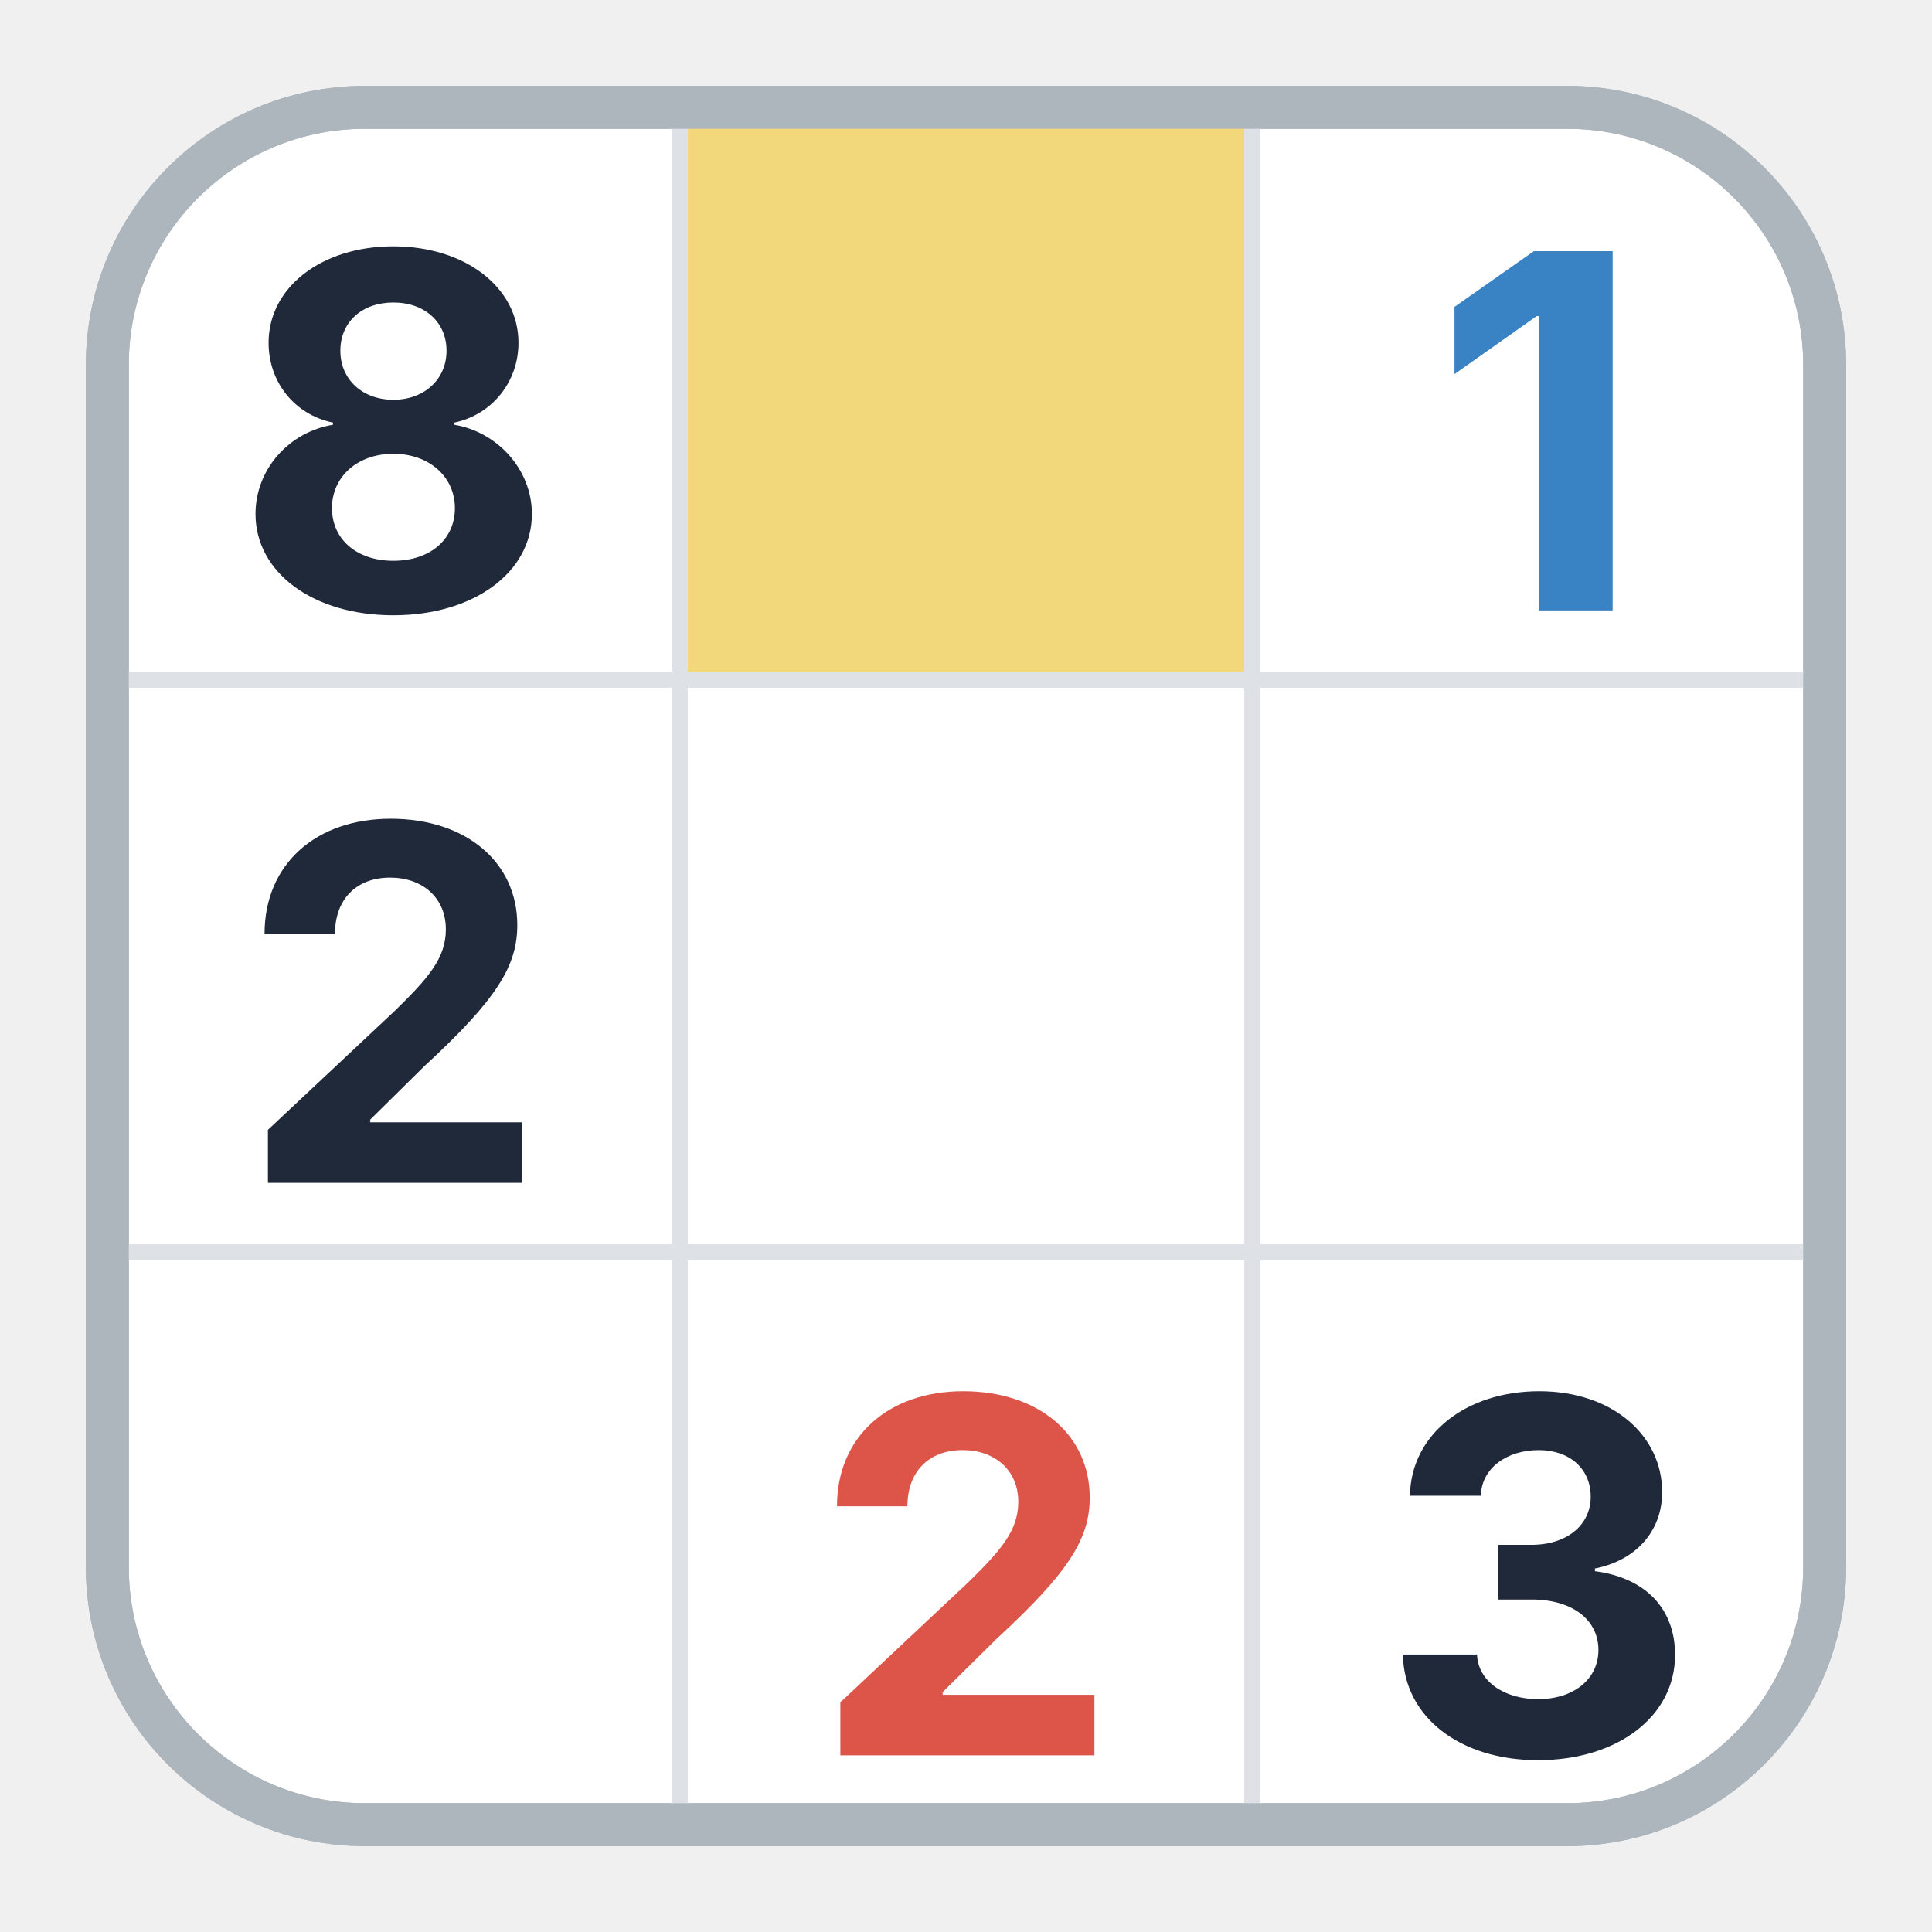
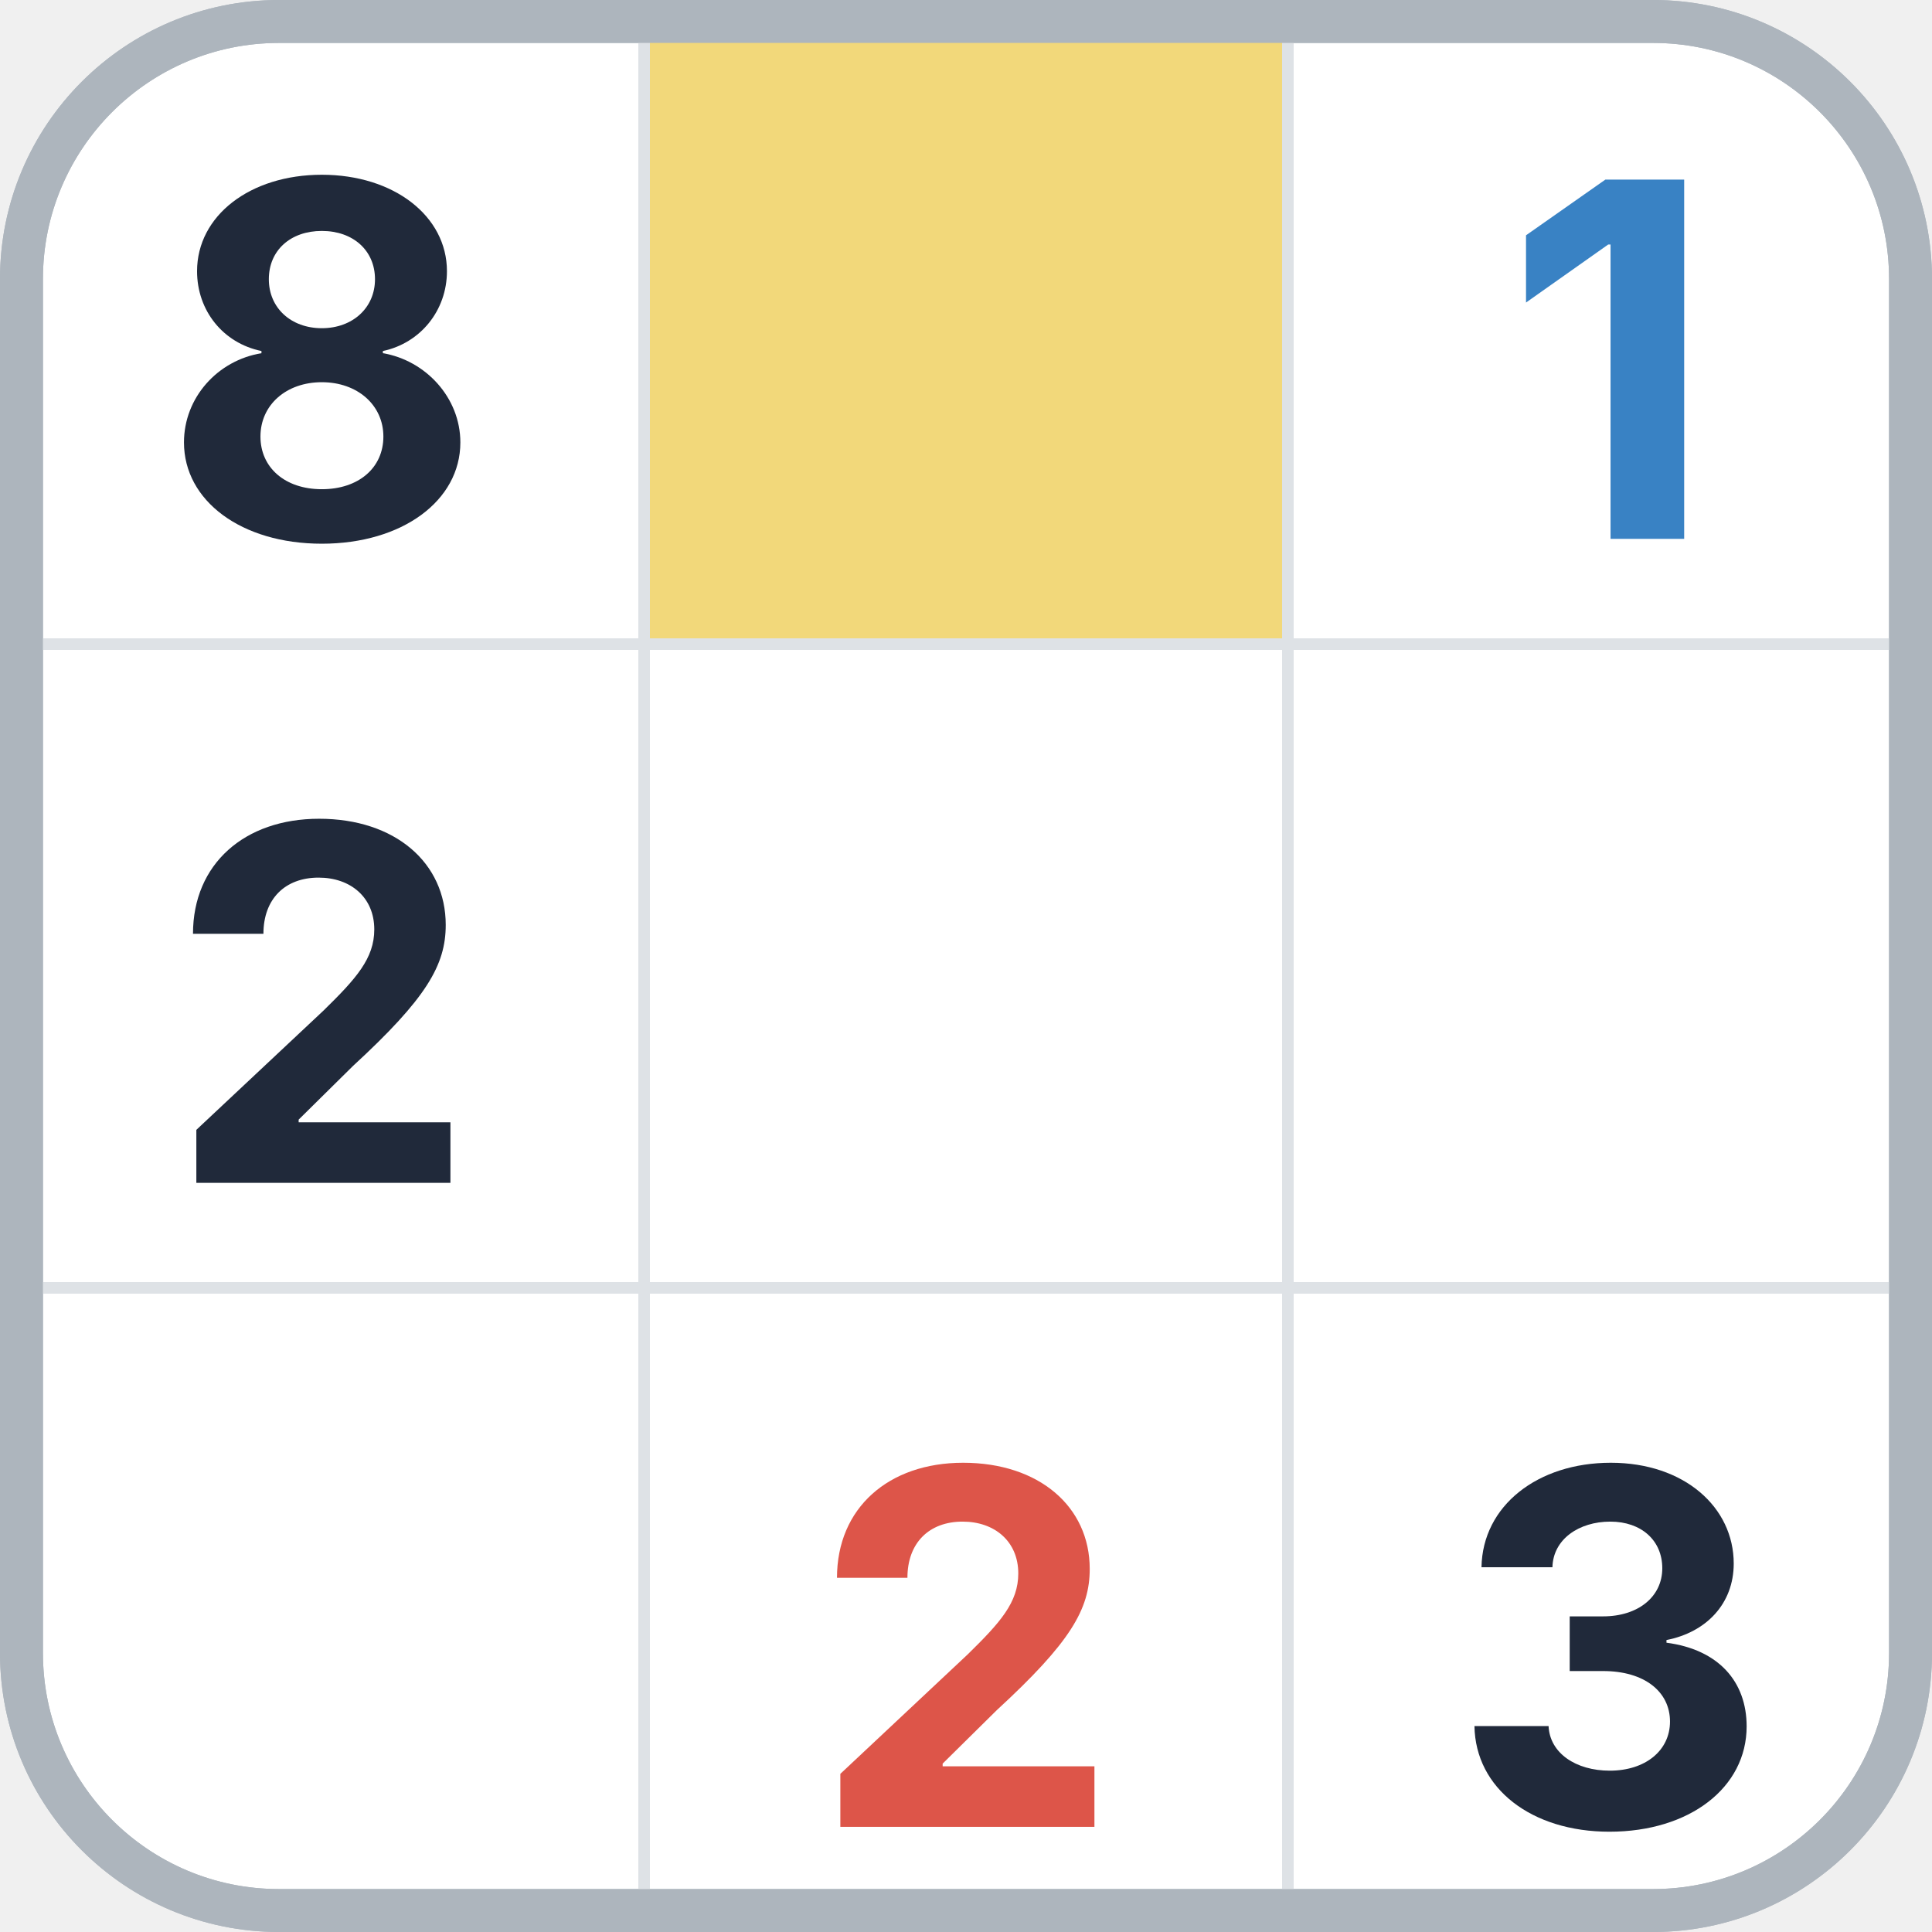
<svg xmlns="http://www.w3.org/2000/svg" width="512" height="512" viewBox="0 0 180 180">
-   <rect x="10" y="10" width="160" height="160" rx="24" fill="#ffffff" stroke="#adb5bd" stroke-width="4" />
-   <rect x="63.333" y="10" width="53.333" height="53.333" fill="#F2D87A" />
-   <g stroke-linecap="round" shape-rendering="crispEdges">
-     <g stroke="#dee2e6" stroke-width="1.5" vector-effect="non-scaling-stroke">
-       <line x1="10" y1="63.333" x2="170" y2="63.333" />
-       <line x1="10" y1="116.667" x2="170" y2="116.667" />
-       <line x1="63.333" y1="10" x2="63.333" y2="170" />
-       <line x1="116.667" y1="10" x2="116.667" y2="170" />
-     </g>
+   <defs>
+     <clipPath id="clip">
+       <rect x="2" y="2" width="176" height="176" rx="24" />
+     </clipPath>
+     <style>
+       .grid { stroke:#dee2e6; stroke-width:3; vector-effect:non-scaling-stroke; stroke-linecap:round; shape-rendering:crispEdges; }
+       .num { font-family:Inter, -apple-system, BlinkMacSystemFont, 'Segoe UI', Roboto, Helvetica, Arial, sans-serif; font-size:46px; font-weight:700; text-anchor:middle; dominant-baseline:middle; }
+     </style>
+   </defs>
+   <rect x="2" y="2" width="176" height="176" rx="24" fill="#ffffff" stroke="#adb5bd" stroke-width="4" />
+   <g clip-path="url(#clip)">
+     <rect x="60" y="0" width="60" height="60" fill="#F2D87A" />
+     <line x1="0" y1="60" x2="180" y2="60" class="grid" />
+     <line x1="0" y1="120" x2="180" y2="120" class="grid" />
+     <line x1="60" y1="0" x2="60" y2="180" class="grid" />
+     <line x1="120" y1="0" x2="120" y2="180" class="grid" />
+     <text x="30" y="30" class="num" fill="#20293A" dy="3">8</text>
+     <text x="150" y="30" class="num" fill="#3982C4" dy="3">1</text>
+     <text x="30" y="90" class="num" fill="#20293A" dy="3">2</text>
+     <text x="90" y="150" class="num" fill="#DD5549" dy="3">2</text>
+     <text x="150" y="150" class="num" fill="#20293A" dy="3">3</text>
  </g>
-   <g font-family="Inter, -apple-system, BlinkMacSystemFont, 'Segoe UI', Roboto, Helvetica, Arial, sans-serif" font-size="46" font-weight="700" text-anchor="middle">
-     <text x="36.667" y="36.667" fill="#20293A" dominant-baseline="middle" dy="3">8</text>
-     <text x="143.333" y="36.667" fill="#3982C4" dominant-baseline="middle" dy="3">1</text>
-     <text x="36.667" y="90" fill="#20293A" dominant-baseline="middle" dy="3">2</text>
-     <text x="90" y="143.333" fill="#DD5549" dominant-baseline="middle" dy="3">2</text>
-     <text x="143.333" y="143.333" fill="#20293A" dominant-baseline="middle" dy="3">3</text>
-   </g>
-   <rect x="10" y="10" width="160" height="160" rx="24" fill="none" stroke="#adb5bd" stroke-width="4" />
+   <rect x="2" y="2" width="176" height="176" rx="24" fill="none" stroke="#adb5bd" stroke-width="4" />
</svg>
